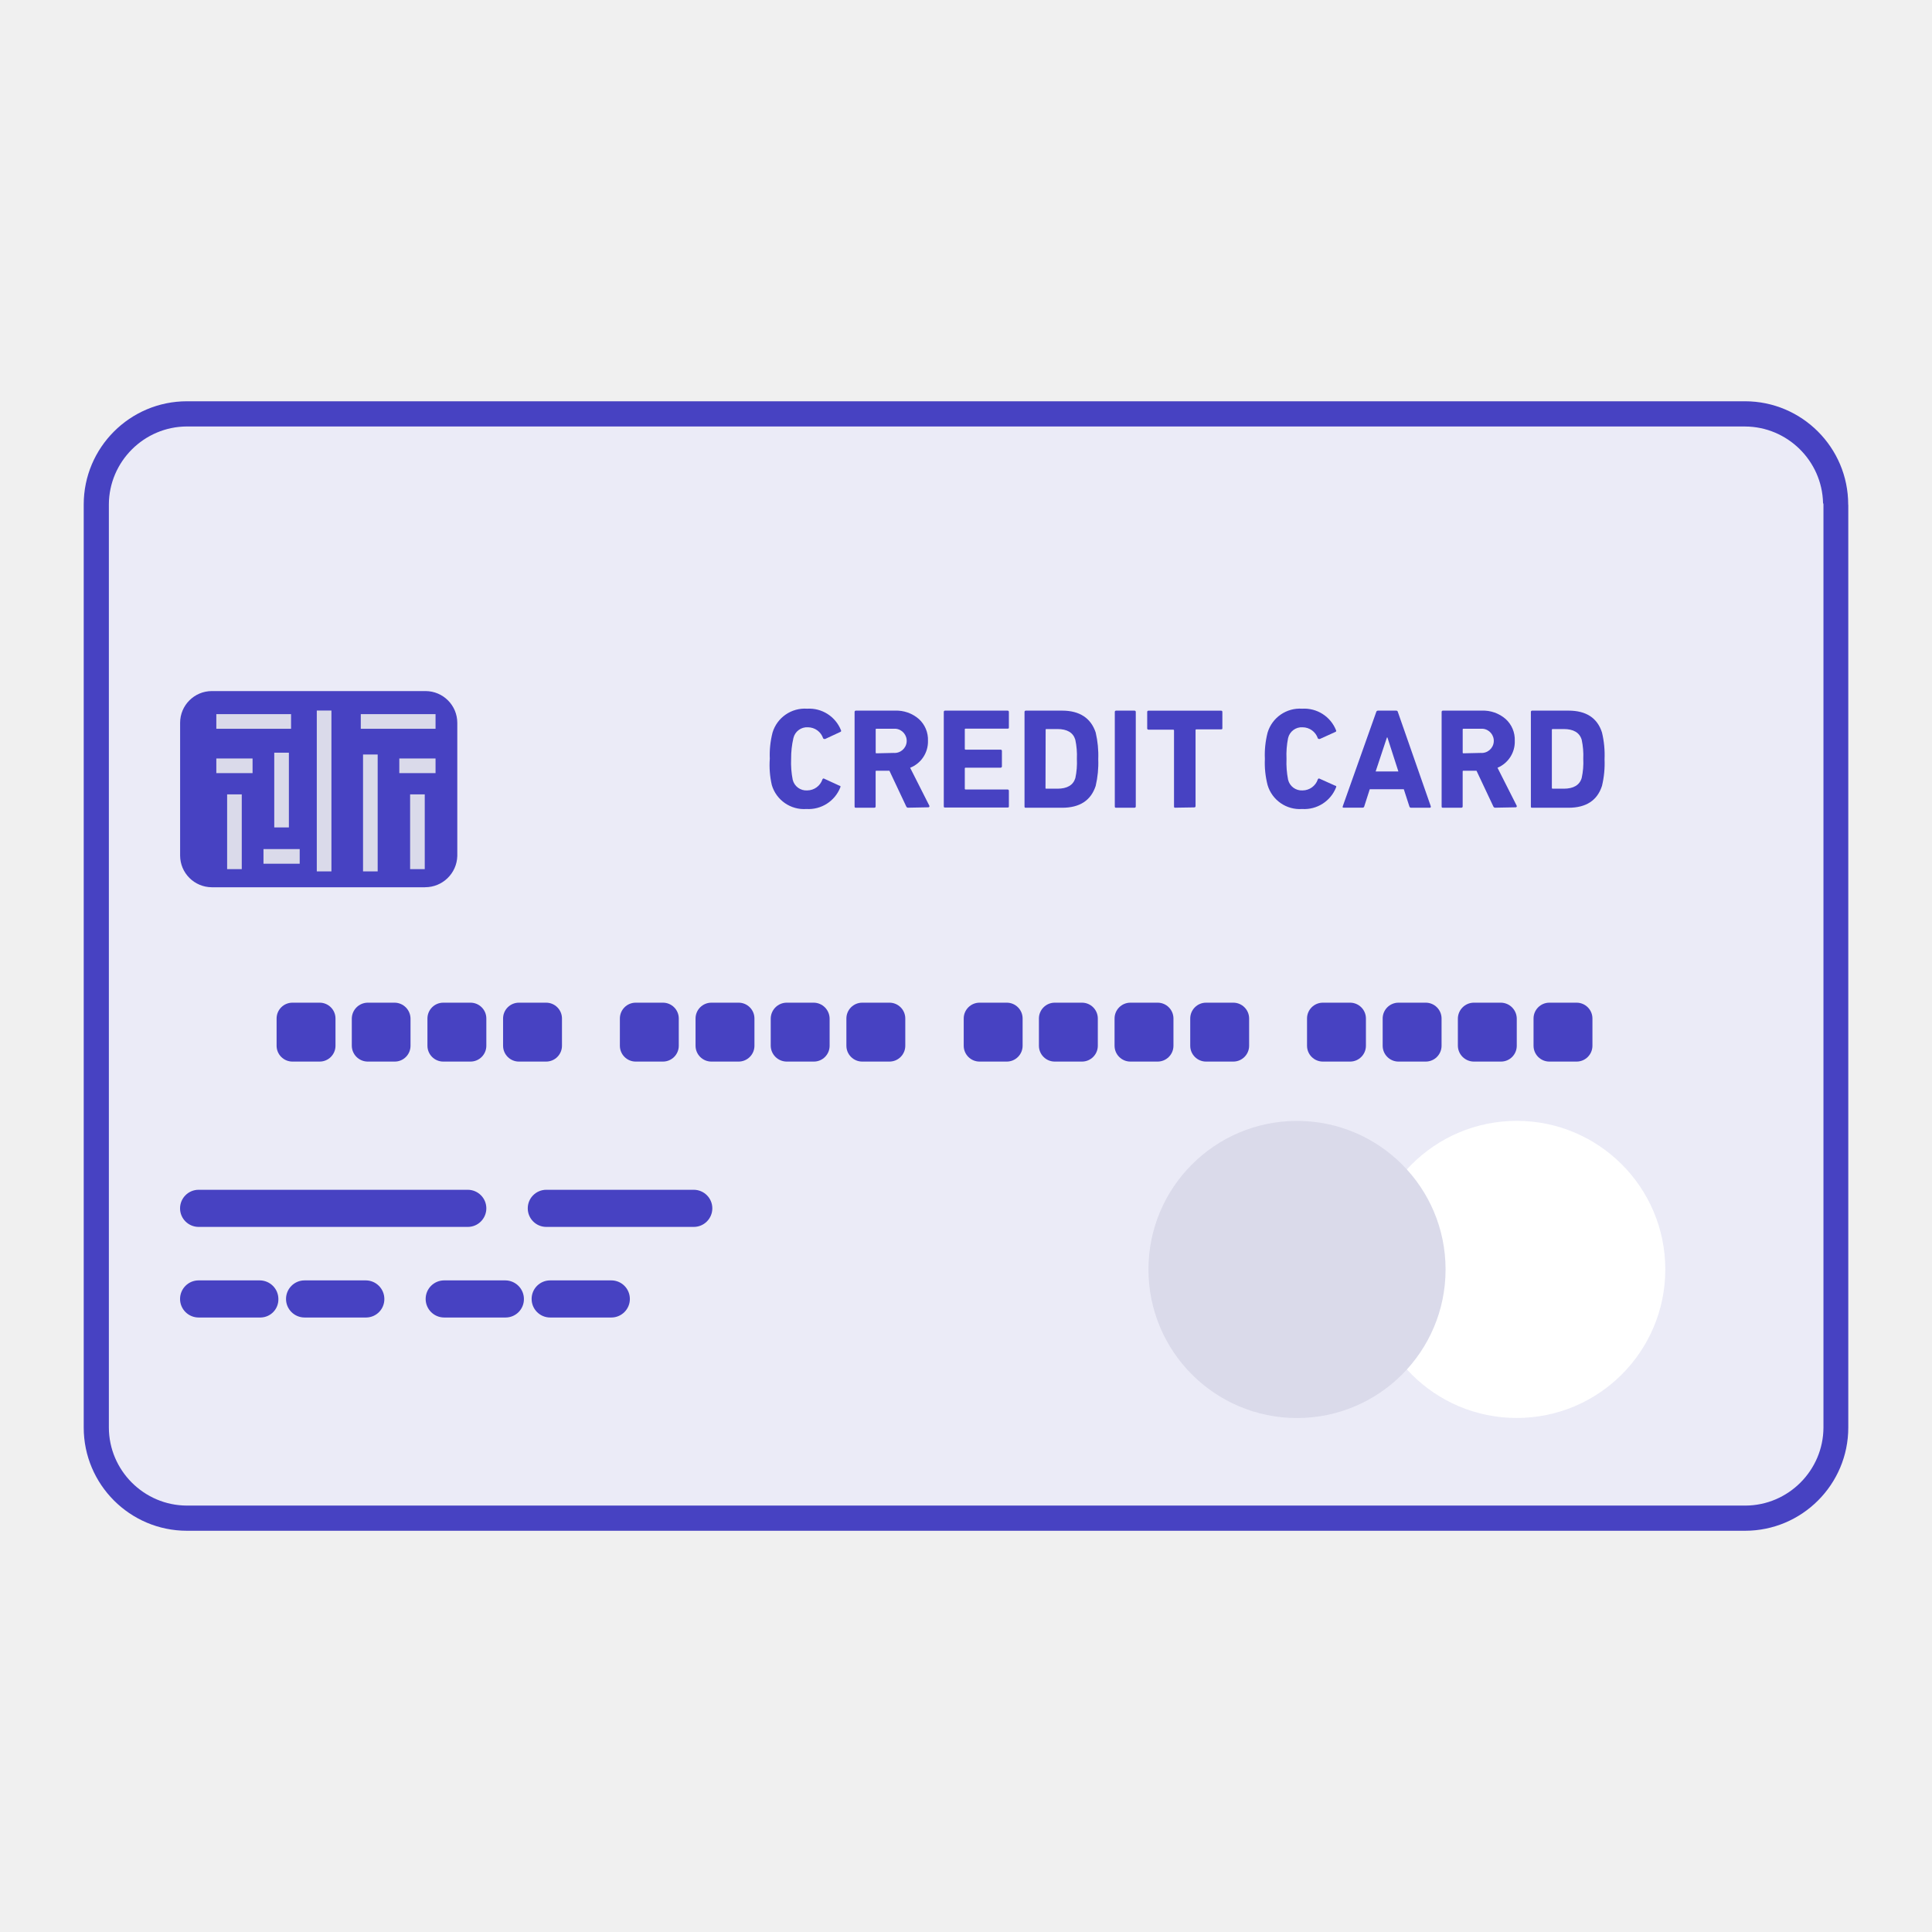
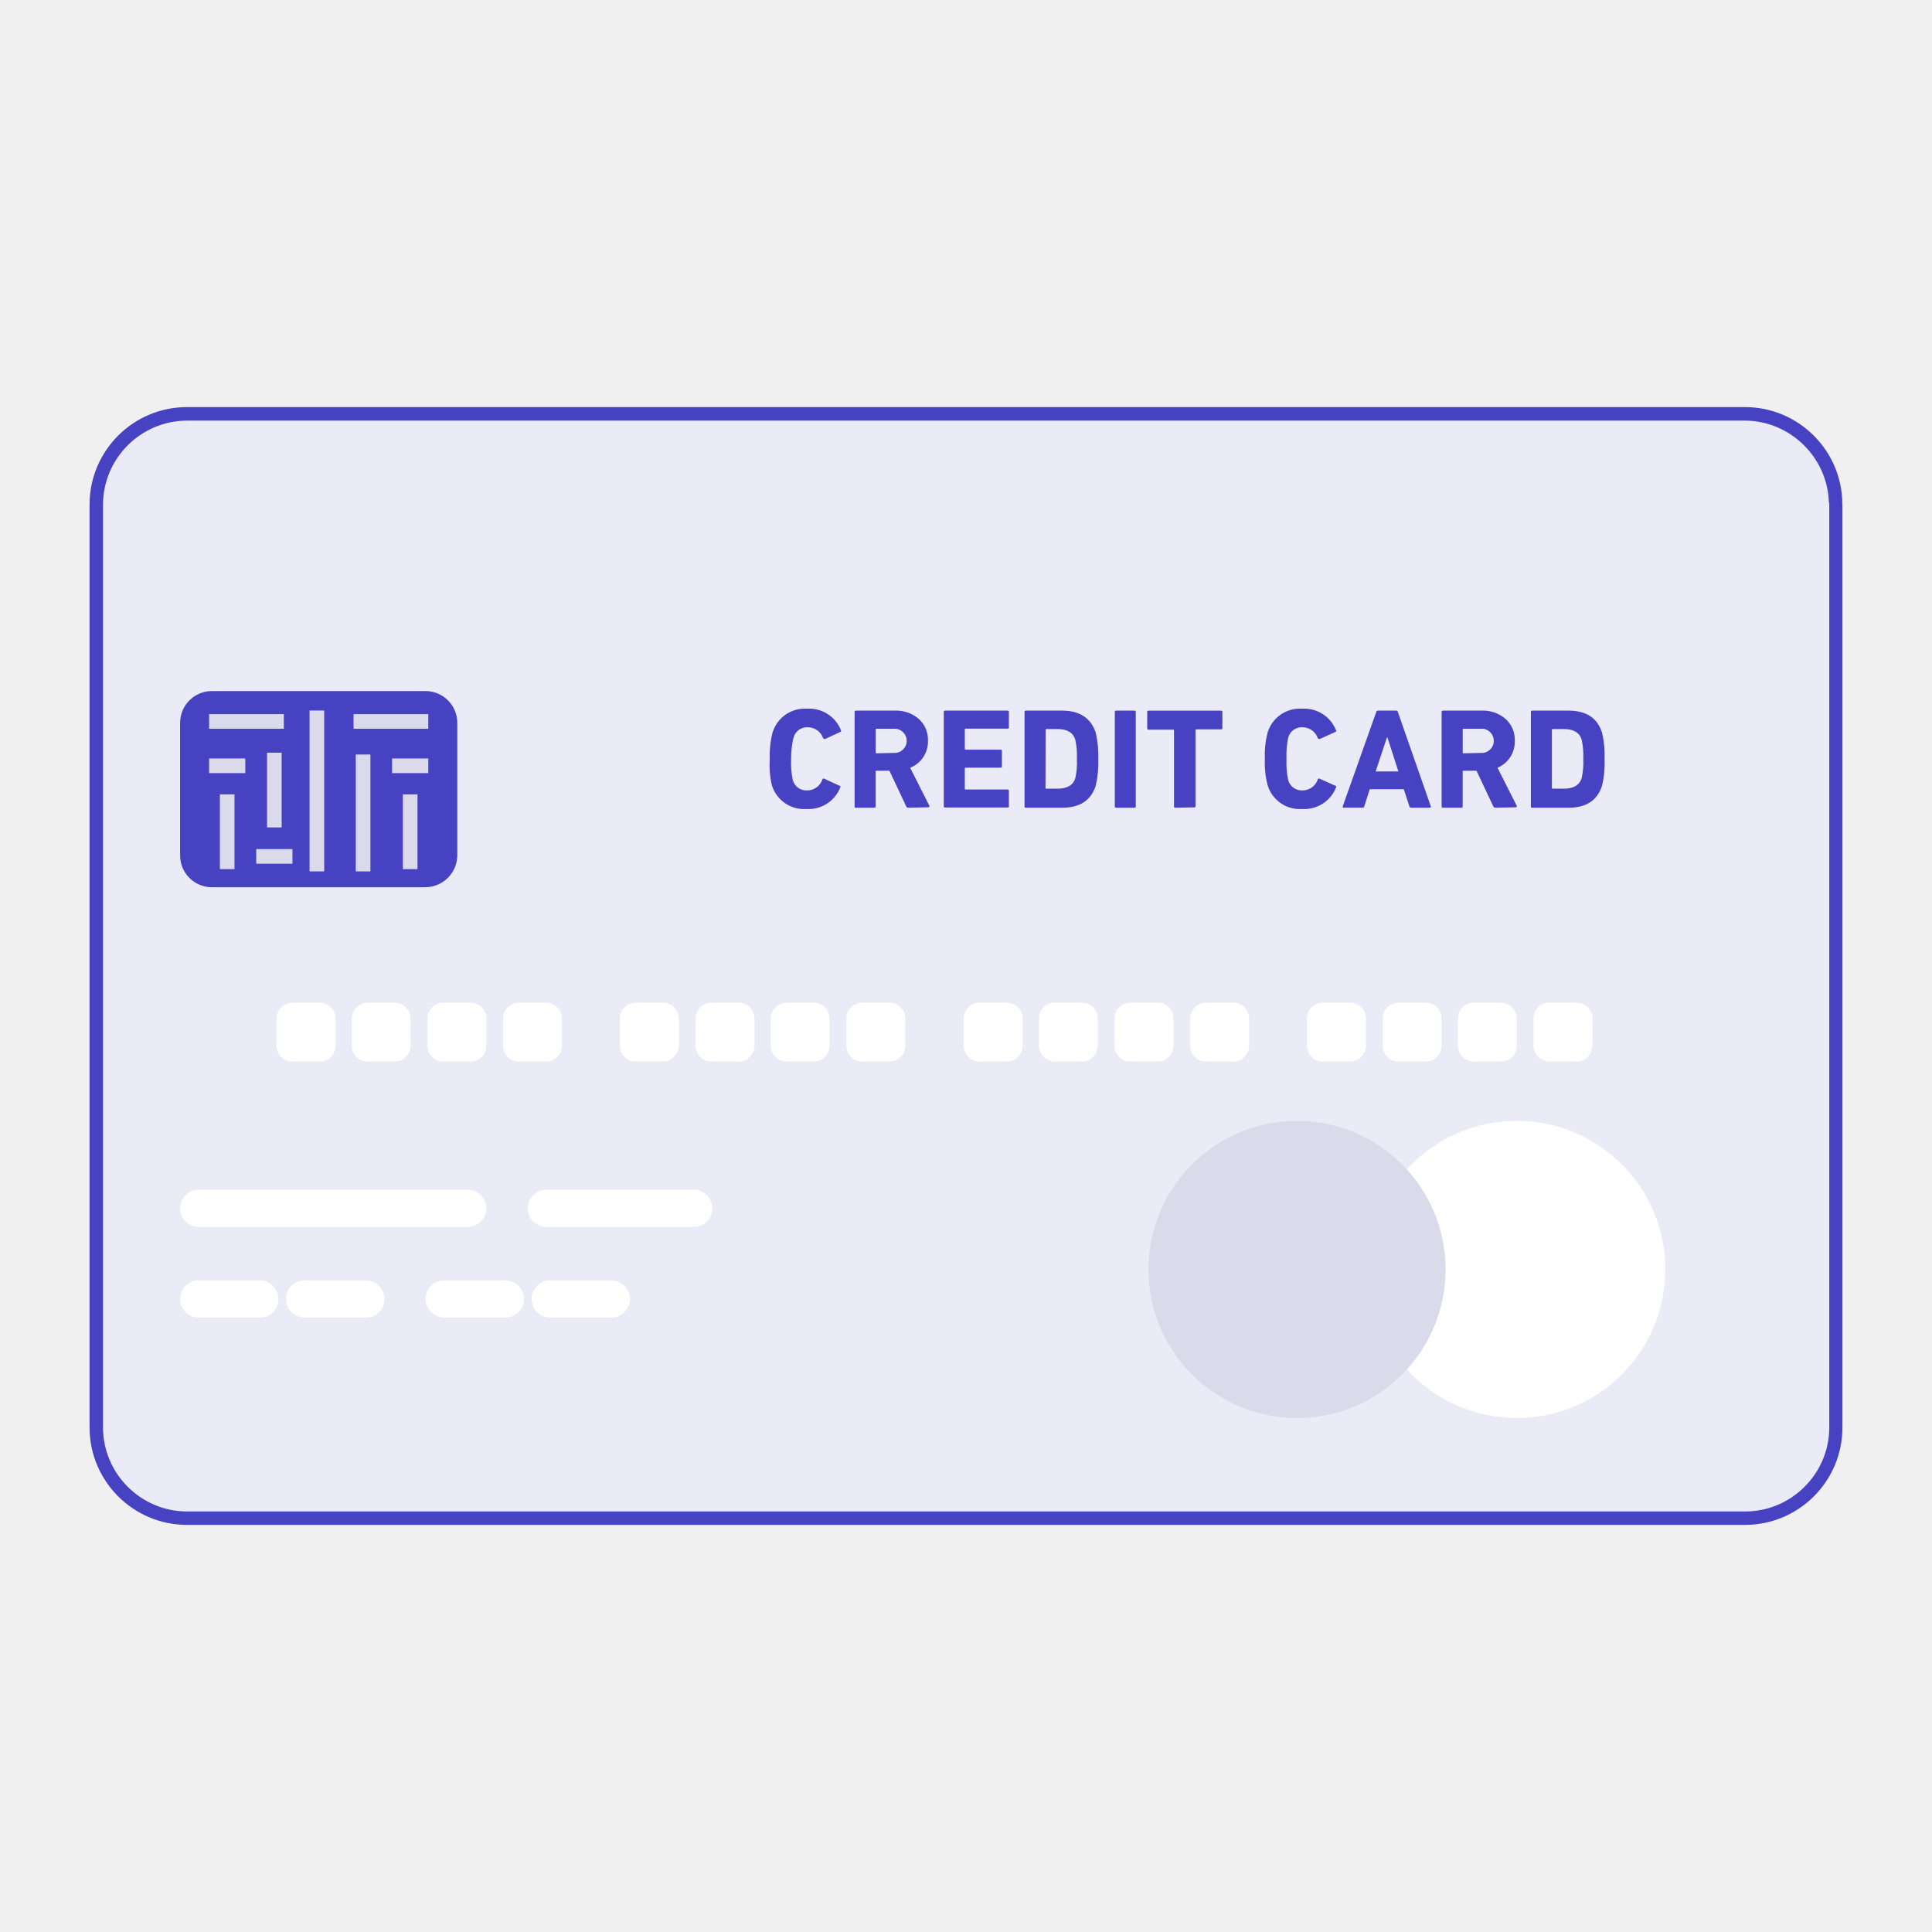
<svg xmlns="http://www.w3.org/2000/svg" id="_レイヤー_1" data-name="レイヤー_1" viewBox="0 0 660 660">
  <defs>
    <style>
      .cls-1 {
+         fill: none;
+       }
+ 
+       .cls-2 {
        fill: #4742c2;
      }

-       .cls-2 {
+       .cls-3 {
        fill: #fff;
      }

-       .cls-3 {
+       .cls-4 {
        fill: #dadaea;
      }

-       .cls-4 {
+       .cls-5 {
        fill: #ebebf7;
      }
    </style>
  </defs>
-   <rect class="cls-4" x="32.91" y="141.38" width="594.19" height="377.24" rx="30.94" ry="30.94" />
-   <path class="cls-1" d="M63.85,522.93c-19.44,0-35.25-15.81-35.25-35.25V172.33c0-19.44,15.81-35.25,35.25-35.25h532.27c19.44,0,35.25,15.81,35.25,35.25l.03.23v315.12c0,19.44-15.81,35.25-35.25,35.25H63.85ZM63.85,145.69c-14.64.04-26.6,11.99-26.66,26.63v315.35c.04,14.66,12,26.62,26.66,26.66h532.43c14.64-.06,26.59-12.02,26.64-26.66V172.33c0-.18-.05-.36-.14-.5-.33-14.4-12.17-26.07-26.62-26.13H63.85Z" />
-   <circle class="cls-2" cx="518.14" cy="433.65" r="50.75" />
-   <circle class="cls-3" cx="443.08" cy="433.67" r="50.75" />
-   <rect class="cls-1" x="94.49" y="342.53" width="20.12" height="20.12" rx="5.41" ry="5.41" />
-   <path class="cls-1" d="M134.83,362.65h-9.24c-2.98-.03-5.38-2.43-5.41-5.41v-9.27c.03-2.98,2.43-5.4,5.41-5.44h9.24c2.98.04,5.38,2.46,5.41,5.44v9.27c.01,2.97-2.39,5.4-5.36,5.41-.02,0-.03,0-.05,0Z" />
-   <rect class="cls-1" x="146.02" y="342.53" width="20.12" height="20.12" rx="5.41" ry="5.41" />
-   <rect class="cls-1" x="171.86" y="342.53" width="20.12" height="20.12" rx="5.41" ry="5.41" />
-   <rect class="cls-1" x="211.76" y="342.53" width="20.12" height="20.12" rx="5.41" ry="5.41" />
-   <rect class="cls-1" x="237.61" y="342.53" width="20.12" height="20.12" rx="5.41" ry="5.41" />
-   <path class="cls-1" d="M278,362.65h-9.3c-2.97-.04-5.37-2.44-5.41-5.41v-9.27c.03-2.98,2.43-5.4,5.41-5.44h9.3c2.98.04,5.38,2.46,5.41,5.44v9.27c.01,2.97-2.39,5.4-5.36,5.41-.02,0-.03,0-.05,0Z" />
-   <rect class="cls-1" x="289.14" y="342.53" width="20.12" height="20.12" rx="5.41" ry="5.41" />
-   <rect class="cls-1" x="329.22" y="342.53" width="20.12" height="20.12" rx="5.41" ry="5.41" />
-   <rect class="cls-1" x="354.91" y="342.53" width="20.12" height="20.12" rx="5.41" ry="5.41" />
-   <rect class="cls-1" x="380.75" y="342.53" width="20.12" height="20.12" rx="5.41" ry="5.41" />
-   <rect class="cls-1" x="406.6" y="342.53" width="20.12" height="20.12" rx="5.41" ry="5.41" />
-   <rect class="cls-1" x="446.5" y="342.53" width="20.12" height="20.12" rx="5.41" ry="5.41" />
-   <rect class="cls-1" x="472.34" y="342.53" width="20.12" height="20.12" rx="5.41" ry="5.41" />
-   <path class="cls-1" d="M512.74,362.65h-9.3c-2.97-.04-5.37-2.44-5.41-5.41v-9.27c.03-2.98,2.43-5.4,5.41-5.44h9.3c2.98.04,5.38,2.46,5.41,5.44v9.27c.01,2.97-2.39,5.4-5.36,5.41-.02,0-.03,0-.05,0Z" />
-   <rect class="cls-1" x="523.88" y="342.53" width="20.12" height="20.12" rx="5.41" ry="5.41" />
-   <path class="cls-1" d="M159.79,419.13h-91.93c-3.5,0-6.35-2.83-6.35-6.33,0-3.5,2.83-6.35,6.33-6.35h91.95c3.5,0,6.35,2.83,6.35,6.33,0,3.5-2.83,6.35-6.33,6.35h-.02Z" />
-   <path class="cls-1" d="M236.99,419.13h-50.37c-3.5,0-6.34-2.85-6.33-6.35,0-3.5,2.84-6.33,6.33-6.33h50.37c3.5,0,6.35,2.83,6.35,6.33,0,3.5-2.83,6.35-6.33,6.35h-.02Z" />
-   <path class="cls-1" d="M88.76,450.08h-20.9c-3.5,0-6.35-2.83-6.35-6.33,0-3.5,2.83-6.35,6.33-6.35h20.92c3.49.03,6.32,2.85,6.34,6.34.09,3.42-2.61,6.26-6.03,6.34-.1,0-.21,0-.31,0Z" />
-   <path class="cls-1" d="M124.96,450.08h-20.9c-3.5,0-6.35-2.83-6.35-6.33,0-3.5,2.83-6.35,6.33-6.35h20.92c3.5.01,6.33,2.85,6.34,6.34.04,3.46-2.73,6.3-6.19,6.34-.05,0-.1,0-.16,0Z" />
-   <path class="cls-1" d="M172.64,450.08h-20.9c-3.5,0-6.34-2.85-6.33-6.35,0-3.5,2.84-6.33,6.33-6.33h20.9c3.49.03,6.32,2.85,6.34,6.34.04,3.46-2.73,6.3-6.19,6.34-.05,0-.1,0-.16,0Z" />
-   <path class="cls-1" d="M208.84,450.08h-20.9c-3.5,0-6.34-2.85-6.33-6.35,0-3.5,2.84-6.33,6.33-6.33h20.9c3.5,0,6.34,2.85,6.33,6.35,0,3.5-2.84,6.33-6.33,6.33Z" />
-   <path class="cls-1" d="M145.19,303.1h-72.84c-5.98-.03-10.81-4.87-10.82-10.85v-45.32c0-5.98,4.84-10.84,10.82-10.85h73.05c5.98.03,10.81,4.87,10.82,10.85v45.47c-.15,5.97-5.06,10.72-11.03,10.69Z" />
+   <rect class="cls-5" x="32.91" y="141.38" width="594.19" height="377.24" rx="30.94" ry="30.94" />
  <g>
-     <polyline class="cls-3" points="108.22 242.73 108.22 297.68 113.22 297.68 113.22 242.73" />
-     <polyline class="cls-3" points="73.9 248.96 99.43 248.96 99.43 243.96 73.9 243.96" />
-     <polyline class="cls-3" points="93.69 257.13 93.69 282.66 98.69 282.66 98.69 257.13" />
-     <polyline class="cls-3" points="77.59 271.37 77.59 296.91 82.59 296.91 82.59 271.37" />
-     <polyline class="cls-3" points="73.9 264.11 86.28 264.11 86.28 259.11 73.9 259.11" />
-     <polyline class="cls-3" points="90.01 295.06 102.38 295.06 102.38 290.06 90.01 290.06" />
-     <polyline class="cls-3" points="148.79 243.96 123.25 243.96 123.25 248.96 148.79 248.96" />
-     <polyline class="cls-3" points="124.02 257.75 124.02 297.68 129.02 297.68 129.02 257.75" />
-     <polyline class="cls-3" points="140.1 271.37 140.1 296.91 145.1 296.91 145.1 271.37" />
-     <polyline class="cls-3" points="148.79 259.11 136.41 259.11 136.41 264.11 148.79 264.11" />
+     <path class="cls-1" d="M622.91,172.33c0-.18-.05-.36-.14-.5-.33-14.4-12.17-26.07-26.62-26.13H63.85c-14.64.04-26.6,11.99-26.66,26.63v315.35c.04,14.66,12,26.62,26.66,26.66h532.43c14.64-.06,26.59-12.02,26.64-26.66V172.33Z" />
+     <path class="cls-2" d="M629.4,172.67v-.12s-.03-.23-.03-.23c0-18.34-14.92-33.25-33.25-33.25H63.85c-18.34,0-33.25,14.92-33.25,33.25v315.35c0,18.34,14.92,33.25,33.25,33.25h532.3c18.34,0,33.25-14.92,33.25-33.25V172.67ZM624.91,487.68c-.05,15.74-12.89,28.6-28.63,28.66H63.84c-15.75-.05-28.6-12.9-28.65-28.66V172.32c.06-15.74,12.92-28.58,28.65-28.63h532.31c15.31.06,28.06,12.45,28.61,27.7.1.3.15.61.15.93v315.35Z" />
  </g>
-   <path class="cls-1" d="M262.98,259.25c-.14-3.02.18-6.05.93-8.99,1.55-5.14,6.45-8.53,11.81-8.16,5.05-.31,9.72,2.67,11.58,7.38.13.28,0,.49-.26.57l-5.18,2.41c-.28,0-.54,0-.67-.26-.75-2.23-2.83-3.73-5.18-3.75-2.33-.15-4.43,1.4-4.97,3.68-.54,2.33-.8,4.72-.78,7.12-.1,2.39.08,4.78.54,7.12.55,2.26,2.65,3.8,4.97,3.65,2.35-.02,4.43-1.53,5.18-3.75.05-.22.27-.37.49-.32.07.01.13.04.18.09l5.18,2.38c.36,0,.39.28.26.57-1.85,4.71-6.53,7.69-11.58,7.38-5.36.38-10.27-3.01-11.81-8.16-.68-2.94-.91-5.95-.7-8.96Z" />
-   <path class="cls-1" d="M310.29,275.93c-.33.03-.63-.18-.73-.49l-5.72-12.14h-4.43c-.21,0-.28,0-.28.31v11.83c0,.36-.16.49-.49.49h-6.21c-.34,0-.49,0-.49-.49v-32.19c-.03-.24.14-.46.38-.49.04,0,.07,0,.11,0h13.31c2.99-.12,5.91.91,8.16,2.87,2.09,1.89,3.22,4.62,3.11,7.43.11,4.05-2.32,7.73-6.09,9.22l6.55,12.95c.1.19.03.42-.16.52-.05.03-.11.04-.17.04l-6.84.13ZM305.27,257.21c2.28.18,4.28-1.52,4.46-3.8.18-2.28-1.52-4.28-3.8-4.46-.22-.02-.44-.02-.65,0h-5.85c-.21,0-.28,0-.28.31v7.77c0,.21,0,.31.28.31l5.85-.13Z" />
-   <path class="cls-1" d="M322.41,243.25c-.03-.24.14-.46.38-.49.04,0,.07,0,.11,0h21.26c.36,0,.49.16.49.49v5.18c0,.36,0,.49-.49.49h-14.29c-.18,0-.28,0-.28.31v6.58c-.02.14.09.27.23.28.02,0,.04,0,.05,0h11.91c.24-.03.46.14.49.38,0,.04,0,.07,0,.11v5.18c.03.24-.14.46-.38.49-.04,0-.07,0-.11,0h-11.91c-.14-.02-.27.09-.28.23,0,.02,0,.04,0,.05v6.89c-.02.14.09.27.23.28.02,0,.04,0,.05,0h14.29c.36,0,.49.16.49.49v5.18c0,.36,0,.49-.49.49h-21.26c-.34,0-.49,0-.49-.49v-32.14Z" />
-   <path class="cls-1" d="M349.99,243.25c-.03-.24.14-.46.38-.49.04,0,.07,0,.11,0h12.35c6.03,0,9.84,2.59,11.47,7.46.7,2.99,1,6.07.88,9.14.12,3.06-.18,6.13-.88,9.12-1.63,4.97-5.44,7.46-11.47,7.46h-12.35c-.34,0-.49,0-.49-.49v-32.19ZM357.16,269.15c0,.21,0,.28.31.28h3.75c3.37,0,5.41-1.22,6.14-3.65.46-2.14.63-4.34.52-6.53.1-2.2-.08-4.4-.54-6.55-.73-2.43-2.77-3.65-6.14-3.65h-3.68c-.21,0-.31,0-.31.28l-.05,19.81Z" />
-   <path class="cls-1" d="M380.83,243.25c-.03-.24.14-.46.38-.49.04,0,.07,0,.11,0h6.19c.24-.03.46.14.49.38,0,.04,0,.07,0,.11v32.19c0,.36-.16.49-.49.49h-6.19c-.34,0-.49,0-.49-.49v-32.19Z" />
-   <path class="cls-1" d="M401.55,275.93c-.34,0-.49,0-.49-.49v-25.89c.02-.14-.09-.27-.23-.28-.02,0-.04,0-.05,0h-8.39c-.24.03-.46-.14-.49-.38,0-.04,0-.07,0-.11v-5.52c-.03-.24.14-.46.38-.49.04,0,.07,0,.11,0h24.7c.36,0,.49.16.49.49v5.41c0,.34,0,.49-.49.49h-8.39c-.14-.02-.27.09-.28.23,0,.02,0,.04,0,.05v25.89c0,.36-.16.49-.49.49l-6.37.1Z" />
-   <path class="cls-1" d="M432.1,259.25c-.14-3.02.18-6.05.93-8.99,1.55-5.14,6.45-8.53,11.81-8.16,5.05-.31,9.72,2.67,11.58,7.38.13.28,0,.49-.26.57l-5.31,2.41c-.28,0-.54,0-.67-.26-.75-2.23-2.83-3.73-5.18-3.75-2.33-.15-4.43,1.4-4.97,3.68-.47,2.34-.65,4.73-.54,7.12-.1,2.39.08,4.78.54,7.12.55,2.26,2.65,3.8,4.97,3.65,2.35-.02,4.43-1.53,5.18-3.75.05-.22.27-.37.49-.32.07.01.13.04.18.09l5.31,2.38c.36,0,.39.28.26.57-1.85,4.71-6.53,7.69-11.58,7.38-5.36.38-10.27-3.01-11.81-8.16-.75-2.92-1.07-5.94-.93-8.96Z" />
-   <path class="cls-1" d="M470.14,243.25c.05-.3.32-.51.62-.49h6.16c.31-.03.58.19.62.49l11.24,32.19c0,.36,0,.49-.34.49h-6.37c-.31.03-.58-.19-.62-.49l-1.89-5.83h-11.63l-1.86,5.8c-.03.3-.29.52-.59.5-.01,0-.02,0-.03,0h-6.4c-.34,0-.44,0-.34-.49l11.42-32.16ZM469.94,263.55h7.77l-3.75-11.63h-.16l-3.86,11.63Z" />
-   <path class="cls-1" d="M510.85,275.93c-.33.03-.63-.18-.73-.49l-5.72-12.14h-4.45c-.21,0-.28,0-.28.31v11.83c0,.36-.16.49-.49.49h-6.21c-.34,0-.49,0-.49-.49v-32.19c-.03-.24.14-.46.38-.49.04,0,.07,0,.11,0h13.23c2.99-.12,5.91.91,8.16,2.87,2.09,1.89,3.22,4.62,3.11,7.43.14,4-2.21,7.67-5.9,9.22l6.55,12.95c.1.19.03.42-.16.52-.05.03-.11.04-.17.04l-6.91.13ZM505.83,257.21c2.28.18,4.28-1.52,4.46-3.8.18-2.28-1.52-4.28-3.8-4.46-.22-.02-.44-.02-.65,0h-5.88c-.21,0-.28,0-.28.31v7.77c0,.21,0,.31.28.31l5.88-.13Z" />
-   <path class="cls-1" d="M522.97,243.25c-.03-.24.14-.46.38-.49.04,0,.07,0,.11,0h12.35c6.04,0,9.86,2.49,11.45,7.46.72,2.99,1.01,6.07.88,9.14.13,3.06-.16,6.13-.88,9.12-1.61,4.97-5.42,7.46-11.45,7.46h-12.35c-.34,0-.49,0-.49-.49v-32.19ZM530.14,269.15c-.02.14.09.27.23.28.02,0,.04,0,.05,0h3.75c3.37,0,5.44-1.22,6.16-3.65.47-2.14.65-4.34.54-6.53.1-2.2-.08-4.4-.54-6.55-.73-2.43-2.8-3.65-6.16-3.65h-3.75c-.14-.02-.27.09-.28.23,0,.02,0,.04,0,.05v19.81Z" />
+   <circle class="cls-3" cx="518.14" cy="433.65" r="50.75" />
+   <circle class="cls-4" cx="443.08" cy="433.67" r="50.75" />
+   <rect class="cls-3" x="94.49" y="342.53" width="20.12" height="20.12" rx="5.41" ry="5.41" />
+   <path class="cls-3" d="M134.83,362.65h-9.24c-2.98-.03-5.38-2.43-5.41-5.41v-9.27c.03-2.98,2.43-5.4,5.41-5.44h9.24c2.98.04,5.38,2.46,5.41,5.44v9.27c.01,2.97-2.39,5.4-5.36,5.41-.02,0-.03,0-.05,0Z" />
+   <rect class="cls-3" x="146.02" y="342.53" width="20.12" height="20.12" rx="5.41" ry="5.41" />
+   <rect class="cls-3" x="171.86" y="342.53" width="20.12" height="20.12" rx="5.41" ry="5.41" />
+   <rect class="cls-3" x="211.76" y="342.53" width="20.12" height="20.12" rx="5.41" ry="5.41" />
+   <rect class="cls-3" x="237.61" y="342.53" width="20.12" height="20.12" rx="5.41" ry="5.41" />
+   <path class="cls-3" d="M278,362.65h-9.3c-2.97-.04-5.37-2.44-5.41-5.41v-9.27c.03-2.98,2.43-5.4,5.41-5.44h9.3c2.98.04,5.38,2.46,5.41,5.44v9.27c.01,2.97-2.39,5.4-5.36,5.41-.02,0-.03,0-.05,0Z" />
+   <rect class="cls-3" x="289.14" y="342.53" width="20.12" height="20.12" rx="5.41" ry="5.41" />
+   <rect class="cls-3" x="329.22" y="342.53" width="20.12" height="20.12" rx="5.41" ry="5.41" />
+   <rect class="cls-3" x="354.91" y="342.53" width="20.12" height="20.12" rx="5.41" ry="5.41" />
+   <rect class="cls-3" x="380.75" y="342.53" width="20.12" height="20.12" rx="5.41" ry="5.41" />
+   <rect class="cls-3" x="406.6" y="342.53" width="20.12" height="20.12" rx="5.41" ry="5.41" />
+   <rect class="cls-3" x="446.5" y="342.53" width="20.12" height="20.12" rx="5.41" ry="5.41" />
+   <rect class="cls-3" x="472.34" y="342.53" width="20.12" height="20.12" rx="5.41" ry="5.41" />
+   <path class="cls-3" d="M512.74,362.65h-9.3c-2.97-.04-5.37-2.44-5.41-5.41v-9.27c.03-2.98,2.43-5.4,5.41-5.44h9.3c2.98.04,5.38,2.46,5.41,5.44v9.27c.01,2.97-2.39,5.4-5.36,5.41-.02,0-.03,0-.05,0Z" />
+   <rect class="cls-3" x="523.88" y="342.53" width="20.12" height="20.12" rx="5.41" ry="5.41" />
+   <path class="cls-3" d="M159.79,419.13h-91.93c-3.5,0-6.35-2.83-6.35-6.33,0-3.5,2.83-6.35,6.33-6.35h91.95c3.5,0,6.35,2.83,6.35,6.33,0,3.5-2.83,6.35-6.33,6.35h-.02Z" />
+   <path class="cls-3" d="M236.99,419.13h-50.37c-3.5,0-6.34-2.85-6.33-6.35,0-3.5,2.84-6.33,6.33-6.33h50.37c3.5,0,6.35,2.83,6.35,6.33,0,3.5-2.83,6.35-6.33,6.35h-.02Z" />
+   <path class="cls-3" d="M88.76,450.08h-20.9c-3.5,0-6.35-2.83-6.35-6.33,0-3.5,2.83-6.35,6.33-6.35h20.92c3.49.03,6.32,2.85,6.34,6.34.09,3.42-2.61,6.26-6.03,6.34-.1,0-.21,0-.31,0Z" />
+   <path class="cls-3" d="M124.96,450.08h-20.9c-3.5,0-6.35-2.83-6.35-6.33,0-3.5,2.83-6.35,6.33-6.35h20.92c3.5.01,6.33,2.85,6.34,6.34.04,3.46-2.73,6.3-6.19,6.34-.05,0-.1,0-.16,0Z" />
+   <path class="cls-3" d="M172.64,450.08h-20.9c-3.5,0-6.34-2.85-6.33-6.35,0-3.5,2.84-6.33,6.33-6.33h20.9c3.49.03,6.32,2.85,6.34,6.34.04,3.46-2.73,6.3-6.19,6.34-.05,0-.1,0-.16,0Z" />
+   <path class="cls-3" d="M208.84,450.08h-20.9c-3.5,0-6.34-2.85-6.33-6.35,0-3.5,2.84-6.33,6.33-6.33h20.9c3.5,0,6.34,2.85,6.33,6.35,0,3.5-2.84,6.33-6.33,6.33Z" />
+   <path class="cls-2" d="M145.19,303.1h-72.84c-5.98-.03-10.81-4.87-10.82-10.85v-45.32c0-5.98,4.84-10.84,10.82-10.85h73.05c5.98.03,10.81,4.87,10.82,10.85v45.47c-.15,5.97-5.06,10.72-11.03,10.69Z" />
+   <g>
+     <polyline class="cls-4" points="105.75 242.73 105.75 297.68 110.75 297.68 110.75 242.73" />
+     <polyline class="cls-4" points="71.43 248.96 96.96 248.96 96.96 243.96 71.43 243.96" />
+     <polyline class="cls-4" points="91.22 257.13 91.22 282.66 96.22 282.66 96.22 257.13" />
+     <polyline class="cls-4" points="75.11 271.37 75.11 296.91 80.11 296.91 80.11 271.37" />
+     <polyline class="cls-4" points="71.43 264.11 83.8 264.11 83.8 259.11 71.43 259.11" />
+     <polyline class="cls-4" points="87.53 295.06 99.91 295.06 99.91 290.06 87.53 290.06" />
+     <polyline class="cls-4" points="146.31 243.96 120.78 243.96 120.78 248.96 146.31 248.96" />
+     <polyline class="cls-4" points="121.54 257.75 121.54 297.68 126.54 297.68 126.54 257.75" />
+     <polyline class="cls-4" points="137.62 271.37 137.62 296.91 142.62 296.91 142.62 271.37" />
+     <polyline class="cls-4" points="146.31 259.11 133.94 259.11 133.94 264.11 146.31 264.11" />
+   </g>
+   <path class="cls-2" d="M262.98,259.25c-.14-3.02.18-6.05.93-8.99,1.55-5.14,6.45-8.53,11.81-8.16,5.05-.31,9.72,2.67,11.58,7.38.13.28,0,.49-.26.57l-5.18,2.41c-.28,0-.54,0-.67-.26-.75-2.23-2.83-3.73-5.18-3.75-2.33-.15-4.43,1.4-4.97,3.68-.54,2.33-.8,4.72-.78,7.12-.1,2.39.08,4.78.54,7.12.55,2.26,2.65,3.8,4.97,3.65,2.35-.02,4.43-1.53,5.18-3.75.05-.22.27-.37.49-.32.07.01.13.04.18.09l5.18,2.38c.36,0,.39.28.26.57-1.85,4.71-6.53,7.69-11.58,7.38-5.36.38-10.27-3.01-11.81-8.16-.68-2.94-.91-5.95-.7-8.96Z" />
+   <path class="cls-2" d="M310.29,275.93c-.33.03-.63-.18-.73-.49l-5.72-12.14h-4.43c-.21,0-.28,0-.28.31v11.83c0,.36-.16.49-.49.49h-6.21c-.34,0-.49,0-.49-.49v-32.19c-.03-.24.14-.46.38-.49.04,0,.07,0,.11,0h13.31c2.99-.12,5.91.91,8.16,2.87,2.09,1.89,3.22,4.62,3.11,7.43.11,4.05-2.32,7.73-6.09,9.22l6.55,12.95c.1.19.03.42-.16.52-.05.03-.11.04-.17.04l-6.84.13ZM305.27,257.21c2.28.18,4.28-1.52,4.46-3.8.18-2.28-1.52-4.28-3.8-4.46-.22-.02-.44-.02-.65,0h-5.85c-.21,0-.28,0-.28.31v7.77c0,.21,0,.31.28.31l5.85-.13Z" />
+   <path class="cls-2" d="M322.41,243.25c-.03-.24.14-.46.38-.49.04,0,.07,0,.11,0h21.26c.36,0,.49.16.49.49v5.18c0,.36,0,.49-.49.49h-14.29c-.18,0-.28,0-.28.31v6.58c-.02.14.09.27.23.28.02,0,.04,0,.05,0h11.91c.24-.03.46.14.49.38,0,.04,0,.07,0,.11v5.18c.03.24-.14.46-.38.49-.04,0-.07,0-.11,0h-11.91c-.14-.02-.27.09-.28.23,0,.02,0,.04,0,.05v6.89c-.02.14.09.27.23.28.02,0,.04,0,.05,0h14.29c.36,0,.49.16.49.49v5.18c0,.36,0,.49-.49.49h-21.26c-.34,0-.49,0-.49-.49v-32.14Z" />
+   <path class="cls-2" d="M349.99,243.25c-.03-.24.14-.46.38-.49.04,0,.07,0,.11,0h12.35c6.03,0,9.84,2.59,11.47,7.46.7,2.99,1,6.07.88,9.14.12,3.06-.18,6.13-.88,9.12-1.63,4.97-5.44,7.46-11.47,7.46h-12.35c-.34,0-.49,0-.49-.49v-32.19ZM357.16,269.15c0,.21,0,.28.31.28h3.75c3.37,0,5.41-1.22,6.14-3.65.46-2.14.63-4.34.52-6.53.1-2.2-.08-4.4-.54-6.55-.73-2.43-2.77-3.65-6.14-3.65h-3.68c-.21,0-.31,0-.31.28l-.05,19.81Z" />
+   <path class="cls-2" d="M380.83,243.25c-.03-.24.14-.46.38-.49.04,0,.07,0,.11,0h6.19c.24-.03.46.14.49.38,0,.04,0,.07,0,.11v32.19c0,.36-.16.49-.49.49h-6.19c-.34,0-.49,0-.49-.49v-32.19Z" />
+   <path class="cls-2" d="M401.55,275.93c-.34,0-.49,0-.49-.49v-25.89c.02-.14-.09-.27-.23-.28-.02,0-.04,0-.05,0h-8.39c-.24.03-.46-.14-.49-.38,0-.04,0-.07,0-.11v-5.52c-.03-.24.14-.46.38-.49.04,0,.07,0,.11,0h24.7c.36,0,.49.16.49.49v5.41c0,.34,0,.49-.49.49h-8.39c-.14-.02-.27.09-.28.23,0,.02,0,.04,0,.05v25.89c0,.36-.16.49-.49.49l-6.37.1Z" />
+   <path class="cls-2" d="M432.1,259.25c-.14-3.02.18-6.05.93-8.99,1.55-5.14,6.45-8.53,11.81-8.16,5.05-.31,9.72,2.67,11.58,7.38.13.28,0,.49-.26.57l-5.31,2.41c-.28,0-.54,0-.67-.26-.75-2.23-2.83-3.73-5.18-3.75-2.33-.15-4.43,1.4-4.97,3.68-.47,2.34-.65,4.73-.54,7.12-.1,2.39.08,4.78.54,7.12.55,2.26,2.65,3.8,4.97,3.65,2.35-.02,4.43-1.53,5.18-3.75.05-.22.27-.37.49-.32.07.01.13.04.18.09l5.31,2.38c.36,0,.39.28.26.57-1.85,4.71-6.53,7.69-11.58,7.38-5.36.38-10.27-3.01-11.81-8.16-.75-2.92-1.07-5.94-.93-8.96Z" />
+   <path class="cls-2" d="M470.14,243.25c.05-.3.32-.51.62-.49h6.16c.31-.03.58.19.62.49l11.24,32.19c0,.36,0,.49-.34.49h-6.37c-.31.03-.58-.19-.62-.49l-1.89-5.83h-11.63l-1.86,5.8c-.03.3-.29.52-.59.5-.01,0-.02,0-.03,0h-6.4c-.34,0-.44,0-.34-.49l11.42-32.16ZM469.94,263.55h7.77l-3.75-11.63h-.16l-3.86,11.63Z" />
+   <path class="cls-2" d="M510.85,275.93c-.33.03-.63-.18-.73-.49l-5.72-12.14h-4.45c-.21,0-.28,0-.28.31v11.83c0,.36-.16.49-.49.49h-6.21c-.34,0-.49,0-.49-.49v-32.19c-.03-.24.14-.46.38-.49.04,0,.07,0,.11,0h13.23c2.99-.12,5.91.91,8.16,2.87,2.09,1.89,3.22,4.62,3.11,7.43.14,4-2.21,7.67-5.9,9.22l6.55,12.95c.1.19.03.42-.16.52-.05.03-.11.04-.17.04l-6.91.13ZM505.83,257.21c2.28.18,4.28-1.52,4.46-3.8.18-2.28-1.52-4.28-3.8-4.46-.22-.02-.44-.02-.65,0h-5.88c-.21,0-.28,0-.28.31v7.77c0,.21,0,.31.28.31l5.88-.13Z" />
+   <path class="cls-2" d="M522.97,243.25c-.03-.24.14-.46.38-.49.04,0,.07,0,.11,0h12.35c6.04,0,9.86,2.49,11.45,7.46.72,2.99,1.01,6.07.88,9.14.13,3.06-.16,6.13-.88,9.12-1.61,4.97-5.42,7.46-11.45,7.46h-12.35c-.34,0-.49,0-.49-.49v-32.19ZM530.14,269.15c-.02.14.09.27.23.28.02,0,.04,0,.05,0h3.75c3.37,0,5.44-1.22,6.16-3.65.47-2.14.65-4.34.54-6.53.1-2.2-.08-4.4-.54-6.55-.73-2.43-2.8-3.65-6.16-3.65h-3.75c-.14-.02-.27.09-.28.23,0,.02,0,.04,0,.05v19.81Z" />
</svg>
